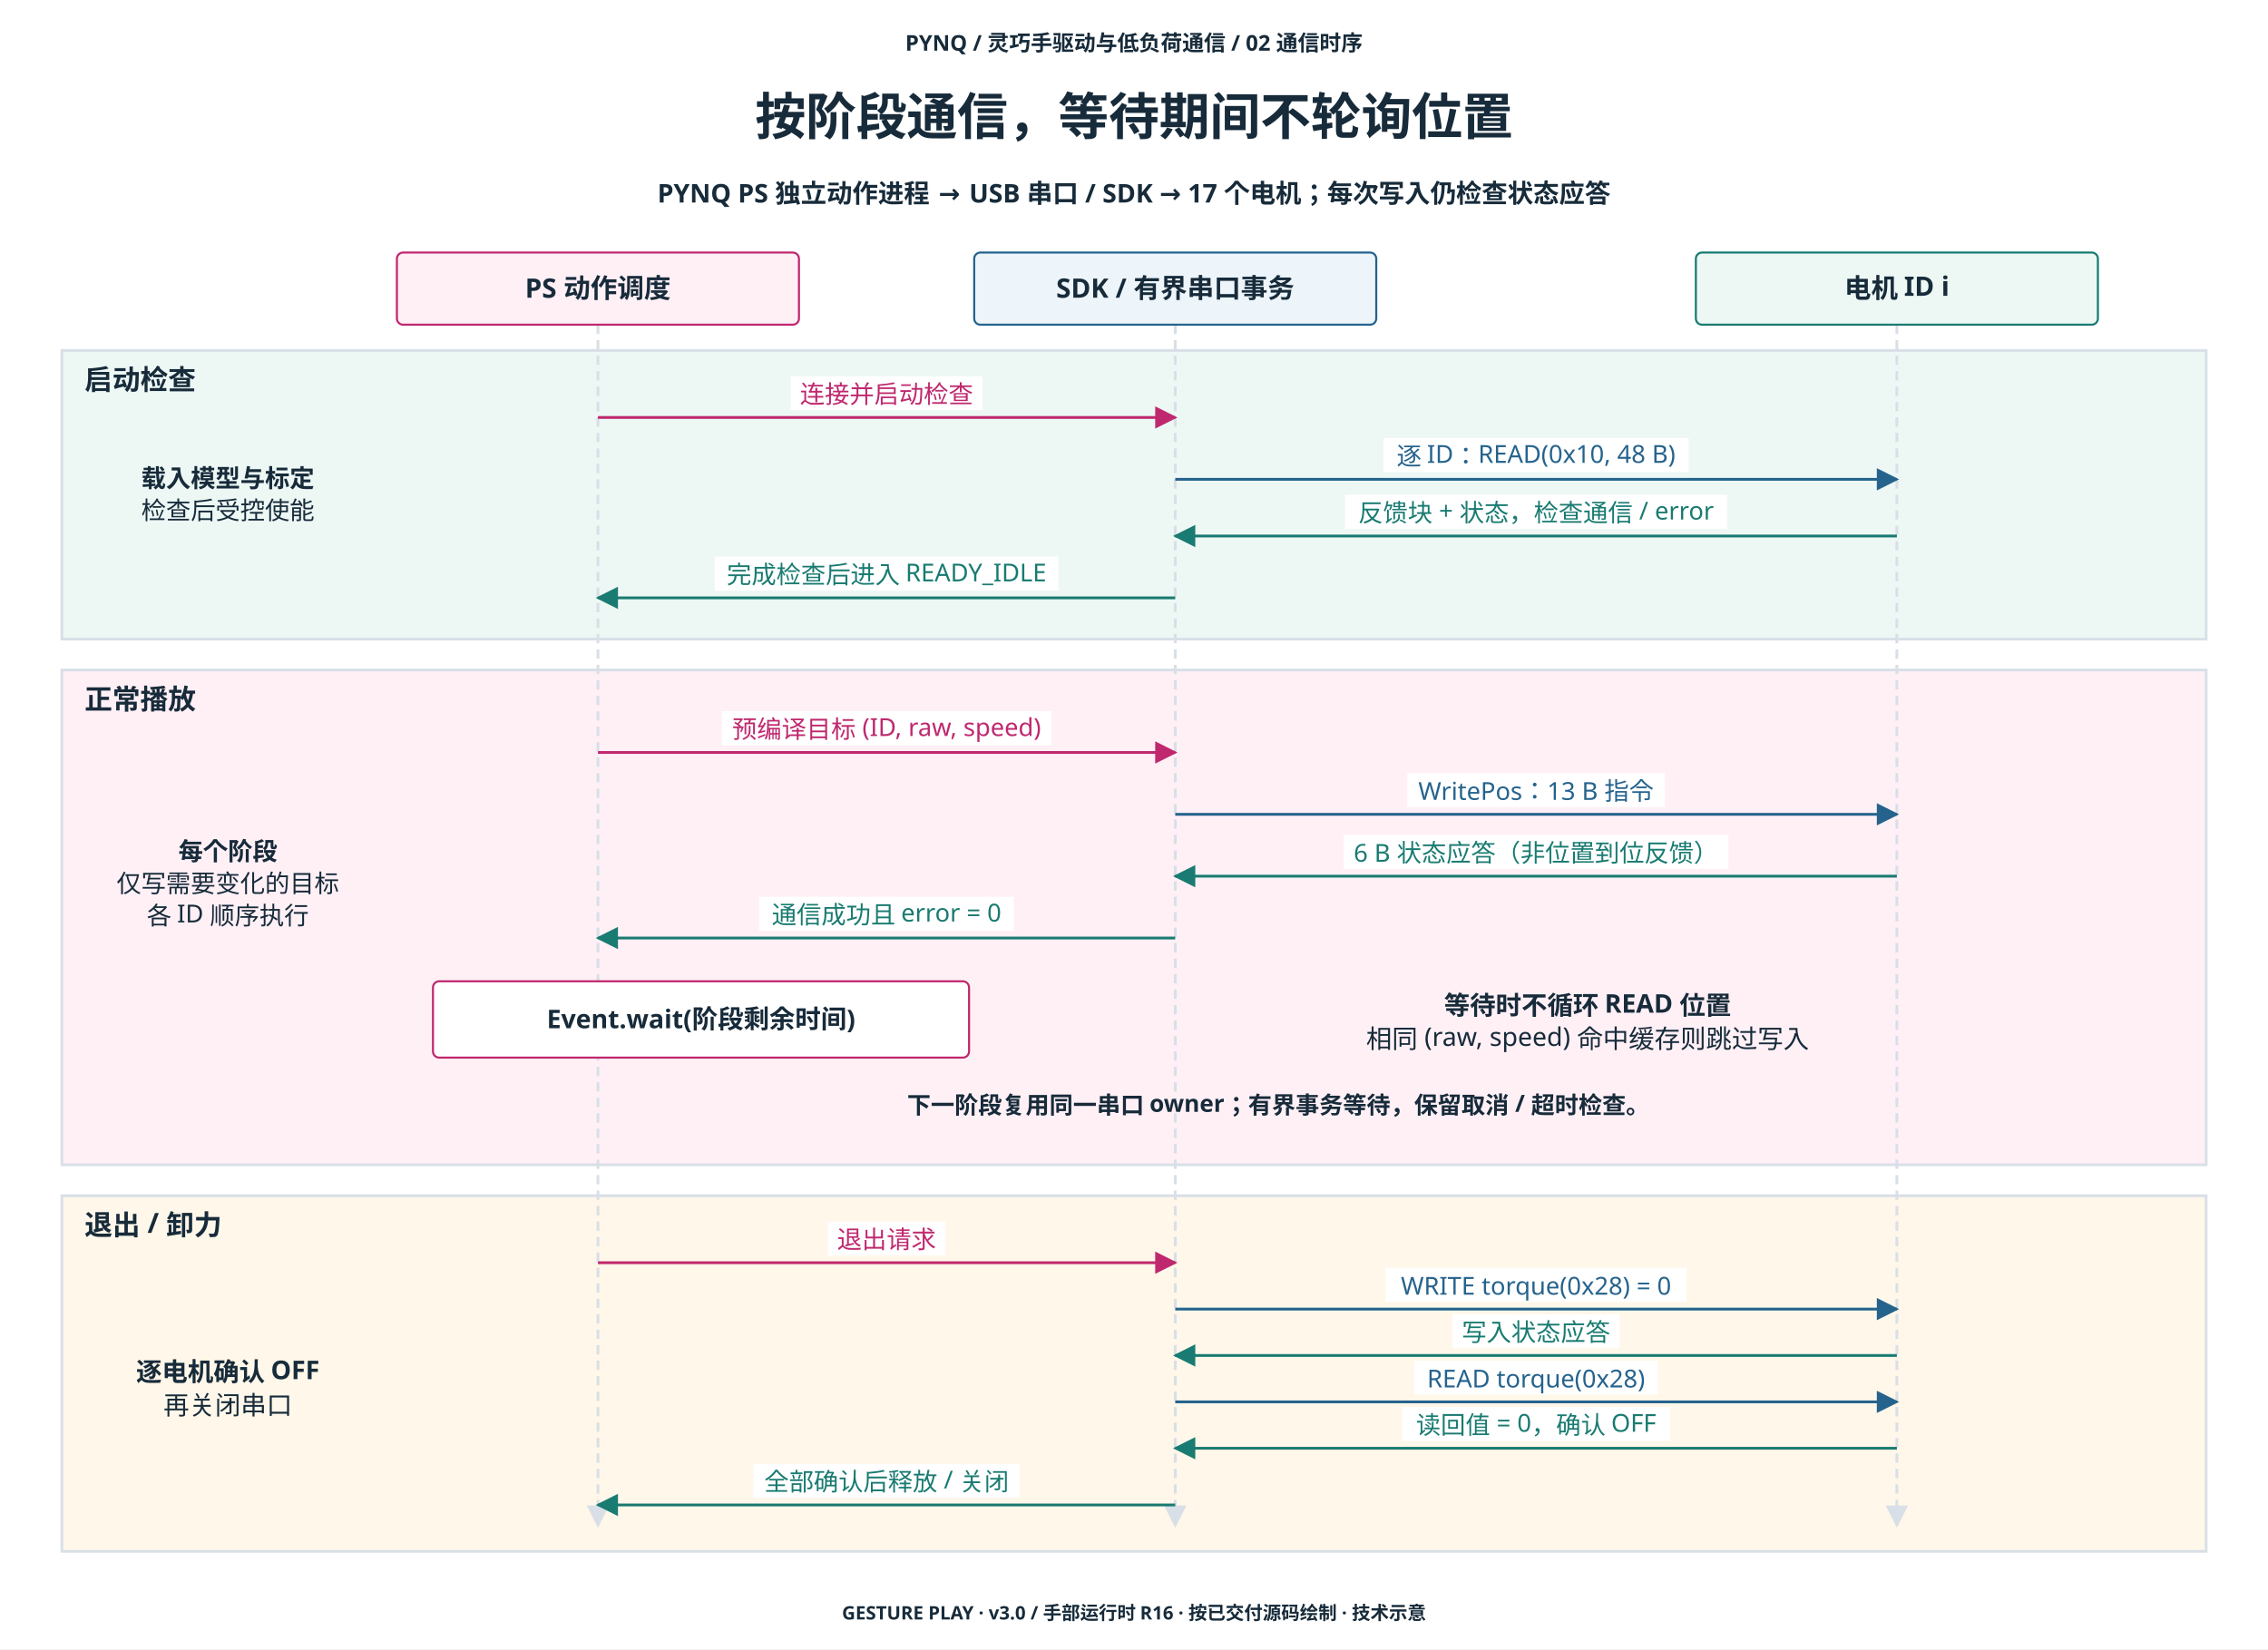
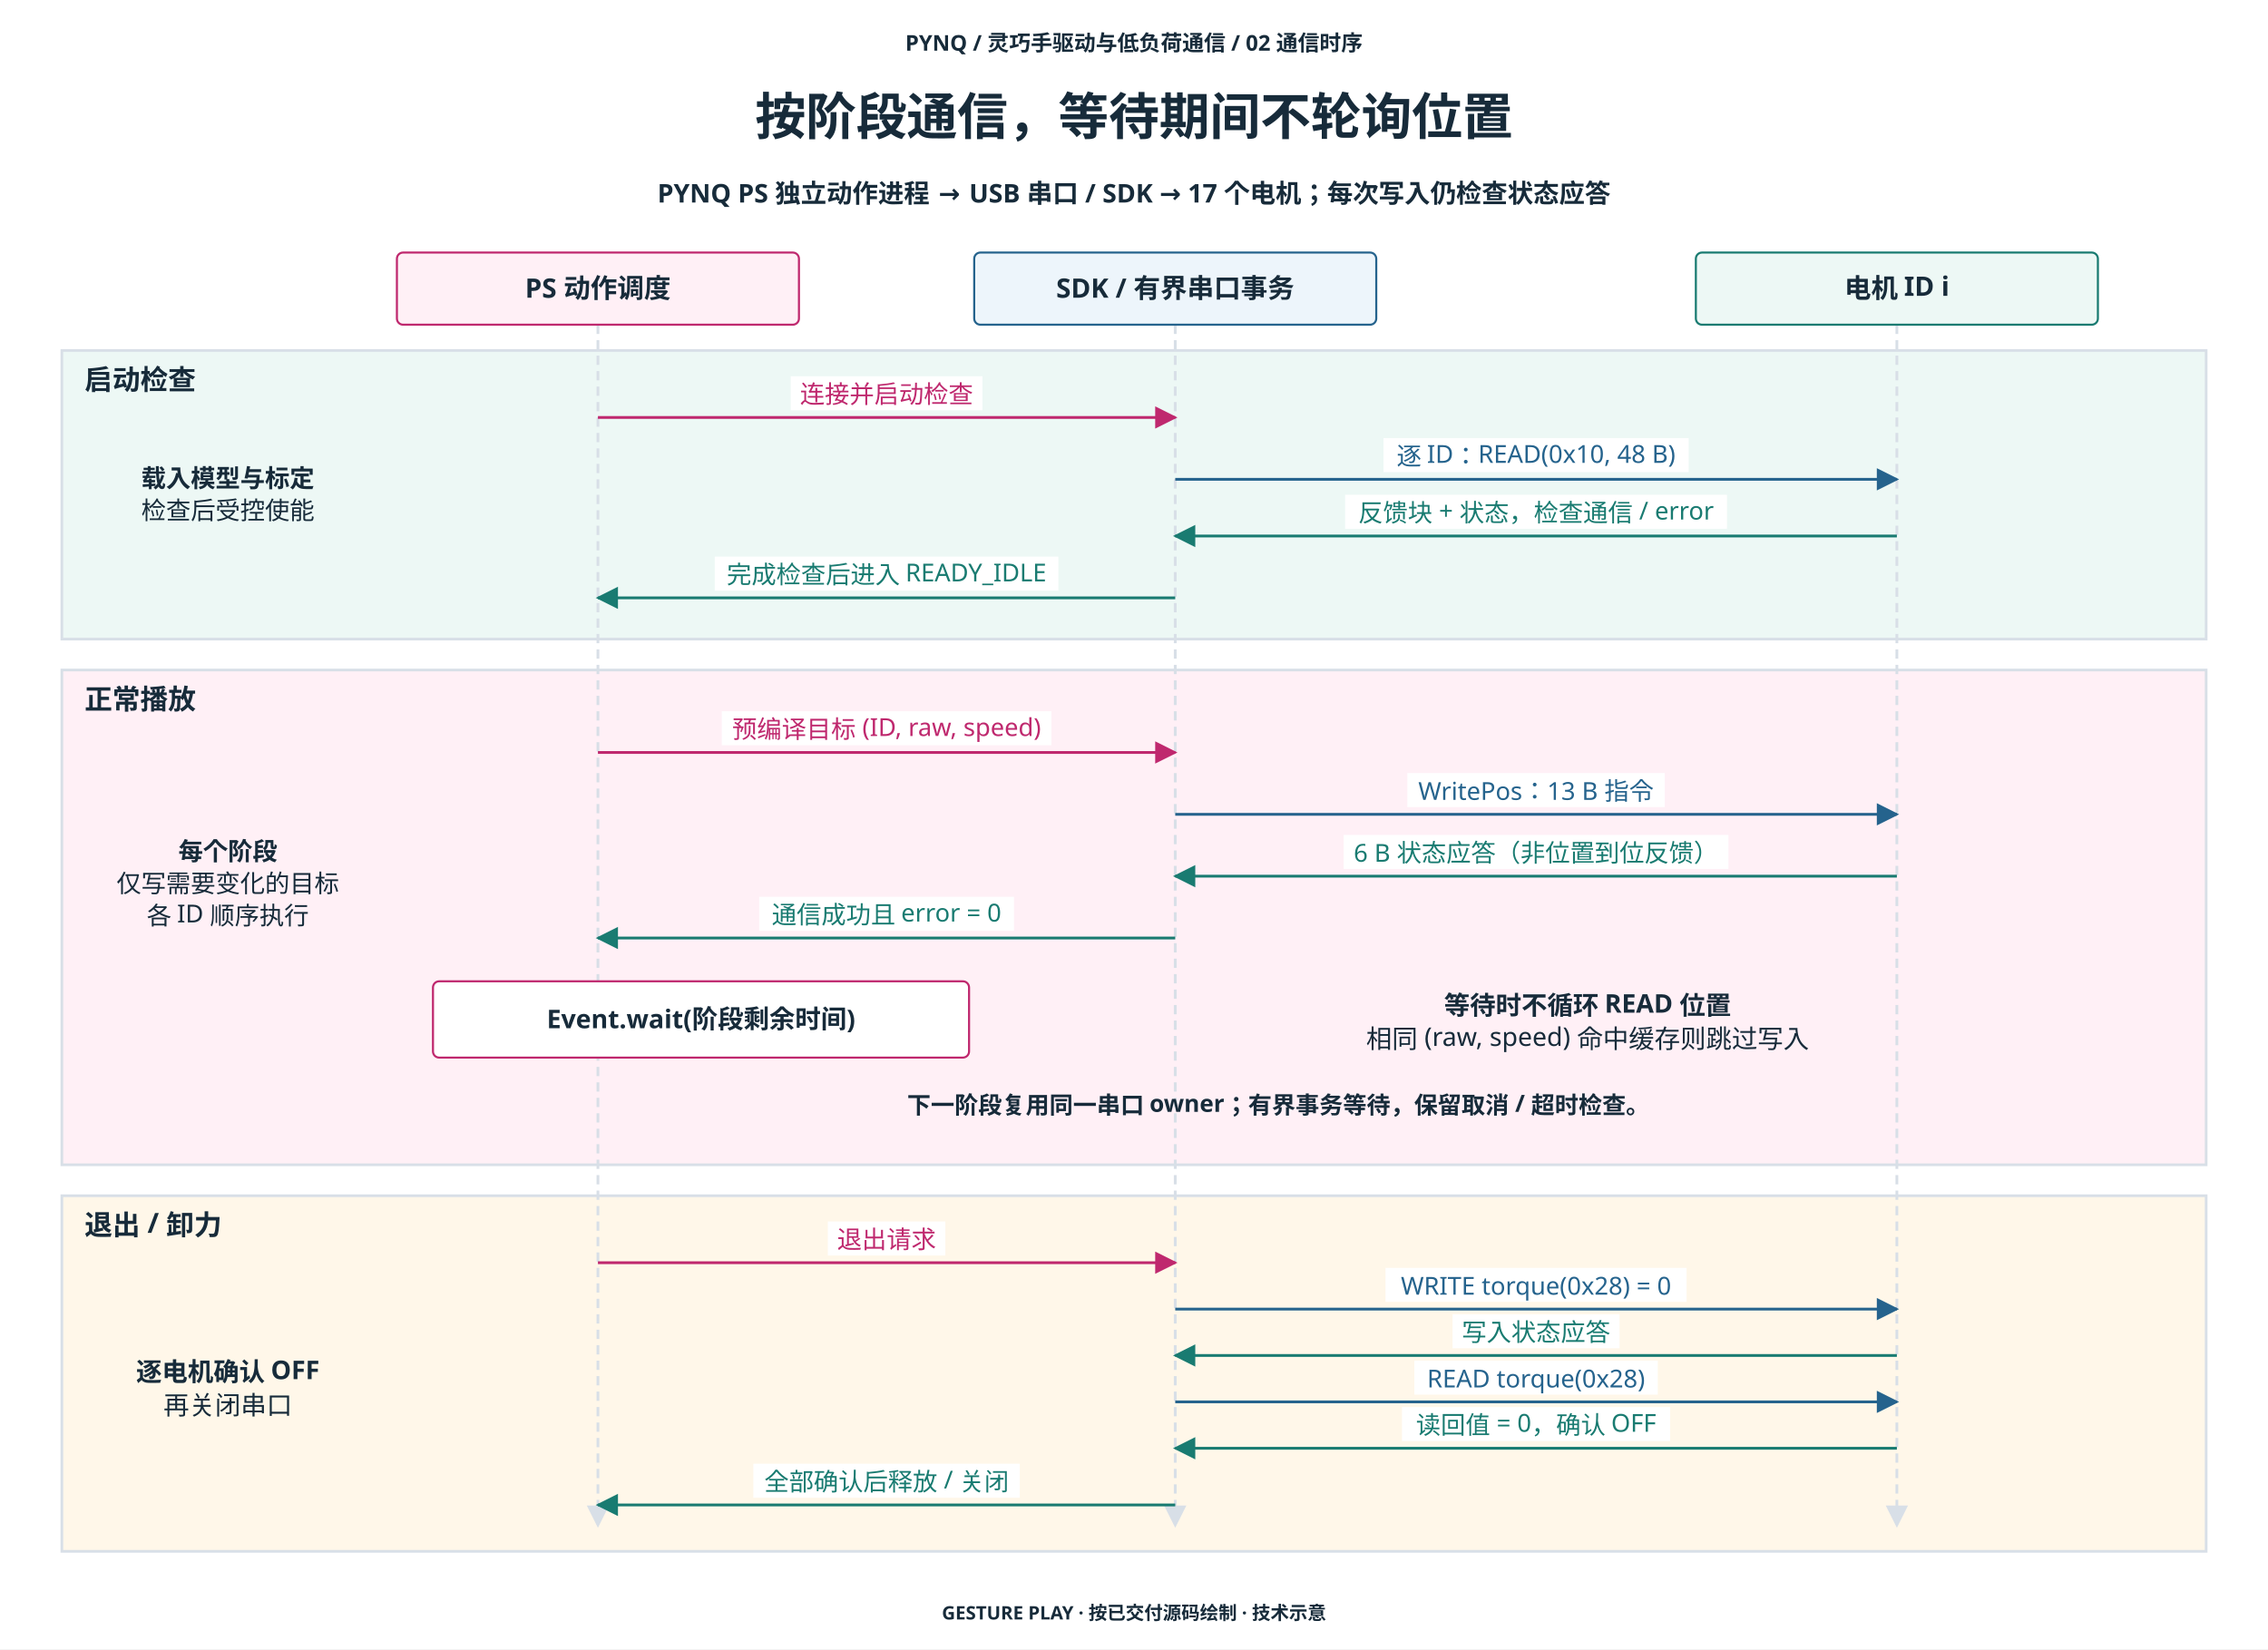
<svg xmlns="http://www.w3.org/2000/svg" width="2200" height="1600" viewBox="0 0 2200 1600">
  <rect x="0" y="0" width="2200" height="1600" fill="#ffffff" />
  <defs>
    <marker id="arrow0" viewBox="0 0 10 10" refX="9" refY="5" markerWidth="8" markerHeight="8" orient="auto-start-reverse">
      <path d="M0,0 L10,5 L0,10 z" fill="#197b71" />
    </marker>
    <marker id="arrow1" viewBox="0 0 10 10" refX="9" refY="5" markerWidth="8" markerHeight="8" orient="auto-start-reverse">
      <path d="M0,0 L10,5 L0,10 z" fill="#25638d" />
    </marker>
    <marker id="arrow2" viewBox="0 0 10 10" refX="9" refY="5" markerWidth="8" markerHeight="8" orient="auto-start-reverse">
      <path d="M0,0 L10,5 L0,10 z" fill="#bf286e" />
    </marker>
    <marker id="arrow3" viewBox="0 0 10 10" refX="9" refY="5" markerWidth="8" markerHeight="8" orient="auto-start-reverse">
      <path d="M0,0 L10,5 L0,10 z" fill="#d8dfe7" />
    </marker>
  </defs>
  <g font-family="Microsoft YaHei" fill="#172b3a">
    <rect x="60" y="340" width="2080" height="280" rx="0" fill="#edf8f5" stroke="#d8dfe7" stroke-width="2.6" />
    <text x="82" y="378.0" text-anchor="start" font-size="27" font-weight="600">启动检查</text>
    <rect x="60" y="650" width="2080" height="480" rx="0" fill="#fff0f6" stroke="#d8dfe7" stroke-width="2.6" />
    <text x="82" y="688.0" text-anchor="start" font-size="27" font-weight="600">正常播放</text>
    <rect x="60" y="1160" width="2080" height="345" rx="0" fill="#fff7e9" stroke="#d8dfe7" stroke-width="2.6" />
    <text x="82" y="1198.0" text-anchor="start" font-size="27" font-weight="600">退出 / 卸力</text>
    <path d="M580,315 L580,1480" fill="none" stroke="#d8dfe7" stroke-width="2.7" marker-end="url(#arrow3)" stroke-dasharray="9 6" />
    <path d="M1140,315 L1140,1480" fill="none" stroke="#d8dfe7" stroke-width="2.7" marker-end="url(#arrow3)" stroke-dasharray="9 6" />
    <path d="M1840,315 L1840,1480" fill="none" stroke="#d8dfe7" stroke-width="2.7" marker-end="url(#arrow3)" stroke-dasharray="9 6" />
    <path d="M580,405 L1140,405" fill="none" stroke="#bf286e" stroke-width="2.7" marker-end="url(#arrow2)" />
    <path d="M1140,465 L1840,465" fill="none" stroke="#25638d" stroke-width="2.7" marker-end="url(#arrow1)" />
    <path d="M1840,520 L1140,520" fill="none" stroke="#197b71" stroke-width="2.7" marker-end="url(#arrow0)" />
    <path d="M1140,580 L580,580" fill="none" stroke="#197b71" stroke-width="2.7" marker-end="url(#arrow0)" />
    <path d="M580,730 L1140,730" fill="none" stroke="#bf286e" stroke-width="2.7" marker-end="url(#arrow2)" />
    <path d="M1140,790 L1840,790" fill="none" stroke="#25638d" stroke-width="2.7" marker-end="url(#arrow1)" />
    <path d="M1840,850 L1140,850" fill="none" stroke="#197b71" stroke-width="2.7" marker-end="url(#arrow0)" />
    <path d="M1140,910 L580,910" fill="none" stroke="#197b71" stroke-width="2.7" marker-end="url(#arrow0)" />
    <path d="M580,1225 L1140,1225" fill="none" stroke="#bf286e" stroke-width="2.7" marker-end="url(#arrow2)" />
    <path d="M1140,1270 L1840,1270" fill="none" stroke="#25638d" stroke-width="2.7" marker-end="url(#arrow1)" />
    <path d="M1840,1315 L1140,1315" fill="none" stroke="#197b71" stroke-width="2.7" marker-end="url(#arrow0)" />
    <path d="M1140,1360 L1840,1360" fill="none" stroke="#25638d" stroke-width="2.7" marker-end="url(#arrow1)" />
    <path d="M1840,1405 L1140,1405" fill="none" stroke="#197b71" stroke-width="2.7" marker-end="url(#arrow0)" />
    <path d="M1140,1460 L580,1460" fill="none" stroke="#197b71" stroke-width="2.7" marker-end="url(#arrow0)" />
    <text x="1100.0" y="49.14" text-anchor="middle" font-size="21" font-weight="600">PYNQ  /  灵巧手驱动与低负荷通信  /  02  通信时序</text>
    <text x="1100.0" y="130.66" text-anchor="middle" font-size="49" font-weight="600">按阶段通信，等待期间不轮询位置</text>
    <text x="1100.0" y="196.5" text-anchor="middle" font-size="25" font-weight="600">PYNQ PS 独立动作进程 → USB 串口 / SDK → 17 个电机；每次写入仍检查状态应答</text>
-     <text x="1100.0" y="1571.12" text-anchor="middle" font-size="18" font-weight="600">GESTURE PLAY  ·  v3.0 / 手部运行时 R16  ·  按已交付源码绘制  ·  技术示意</text>
+     <text x="1100.0" y="1571.12" text-anchor="middle" font-size="18" font-weight="600">GESTURE PLAY  ·  按已交付源码绘制  ·  技术示意</text>
    <rect x="385" y="245" width="390" height="70" rx="6" fill="#fff0f6" stroke="#bf286e" stroke-width="2" />
    <text x="580.0" y="288.84" text-anchor="middle" font-size="26" font-weight="600">PS 动作调度</text>
    <text x="580.5" y="1480.84" text-anchor="middle" font-size="1" font-weight="600" />
    <rect x="945" y="245" width="390" height="70" rx="6" fill="#edf5fb" stroke="#25638d" stroke-width="2" />
    <text x="1140.0" y="288.84" text-anchor="middle" font-size="26" font-weight="600">SDK / 有界串口事务</text>
    <text x="1140.5" y="1480.84" text-anchor="middle" font-size="1" font-weight="600" />
    <rect x="1645" y="245" width="390" height="70" rx="6" fill="#edf8f5" stroke="#197b71" stroke-width="2" />
    <text x="1840.0" y="288.84" text-anchor="middle" font-size="26" font-weight="600">电机 ID i</text>
    <text x="1840.5" y="1480.84" text-anchor="middle" font-size="1" font-weight="600" />
    <text x="221.0" y="472.56" text-anchor="middle" font-size="24" font-weight="600">载入模型与标定</text>
    <text x="221.0" y="503.76" text-anchor="middle" font-size="24" font-weight="400">检查后受控使能</text>
    <text x="580.5" y="405.84" text-anchor="middle" font-size="1" font-weight="600" />
    <text x="1140.5" y="405.84" text-anchor="middle" font-size="1" font-weight="600" />
    <text x="1140.5" y="465.84" text-anchor="middle" font-size="1" font-weight="600" />
    <text x="1840.5" y="465.84" text-anchor="middle" font-size="1" font-weight="600" />
    <text x="1840.5" y="520.84" text-anchor="middle" font-size="1" font-weight="600" />
    <text x="1140.5" y="520.84" text-anchor="middle" font-size="1" font-weight="600" />
    <text x="1140.5" y="580.84" text-anchor="middle" font-size="1" font-weight="600" />
    <text x="580.5" y="580.84" text-anchor="middle" font-size="1" font-weight="600" />
    <text x="221.0" y="834.46" text-anchor="middle" font-size="24" font-weight="600">每个阶段</text>
    <text x="221.0" y="865.66" text-anchor="middle" font-size="24" font-weight="400">仅写需要变化的目标</text>
    <text x="221.0" y="896.86" text-anchor="middle" font-size="24" font-weight="400">各 ID 顺序执行</text>
    <text x="580.5" y="730.84" text-anchor="middle" font-size="1" font-weight="600" />
    <text x="1140.5" y="730.84" text-anchor="middle" font-size="1" font-weight="600" />
    <text x="1140.5" y="790.84" text-anchor="middle" font-size="1" font-weight="600" />
    <text x="1840.5" y="790.84" text-anchor="middle" font-size="1" font-weight="600" />
    <text x="1840.5" y="850.84" text-anchor="middle" font-size="1" font-weight="600" />
    <text x="1140.5" y="850.84" text-anchor="middle" font-size="1" font-weight="600" />
    <text x="1140.5" y="910.84" text-anchor="middle" font-size="1" font-weight="600" />
    <text x="580.5" y="910.84" text-anchor="middle" font-size="1" font-weight="600" />
    <rect x="420" y="952" width="520" height="74" rx="6" fill="#ffffff" stroke="#bf286e" stroke-width="2" />
    <text x="680.0" y="997.5" text-anchor="middle" font-size="25" font-weight="600">Event.wait(阶段剩余时间)</text>
    <text x="1540.0" y="984.25" text-anchor="middle" font-size="25" font-weight="600">等待时不循环 READ 位置</text>
    <text x="1540.0" y="1016.75" text-anchor="middle" font-size="25" font-weight="400">相同 (raw, speed) 命中缓存则跳过写入</text>
    <text x="1240.0" y="1080.32" text-anchor="middle" font-size="23" font-weight="600">下一阶段复用同一串口 owner；有界事务等待，保留取消 / 超时检查。</text>
    <text x="221.0" y="1339.75" text-anchor="middle" font-size="25" font-weight="600">逐电机确认 OFF</text>
    <text x="221.0" y="1372.25" text-anchor="middle" font-size="25" font-weight="400">再关闭串口</text>
    <text x="580.5" y="1225.84" text-anchor="middle" font-size="1" font-weight="600" />
    <text x="1140.5" y="1225.84" text-anchor="middle" font-size="1" font-weight="600" />
    <text x="1140.5" y="1270.84" text-anchor="middle" font-size="1" font-weight="600" />
    <text x="1840.5" y="1270.84" text-anchor="middle" font-size="1" font-weight="600" />
    <text x="1840.5" y="1315.84" text-anchor="middle" font-size="1" font-weight="600" />
    <text x="1140.5" y="1315.84" text-anchor="middle" font-size="1" font-weight="600" />
    <text x="1140.5" y="1360.84" text-anchor="middle" font-size="1" font-weight="600" />
    <text x="1840.5" y="1360.84" text-anchor="middle" font-size="1" font-weight="600" />
    <text x="1840.5" y="1405.84" text-anchor="middle" font-size="1" font-weight="600" />
    <text x="1140.5" y="1405.84" text-anchor="middle" font-size="1" font-weight="600" />
    <text x="1140.5" y="1460.84" text-anchor="middle" font-size="1" font-weight="600" />
    <text x="580.5" y="1460.84" text-anchor="middle" font-size="1" font-weight="600" />
    <rect x="767.0" y="365" width="186.0" height="33" fill="#ffffff" />
    <text x="860.0" y="391" font-size="24" text-anchor="middle" fill="#bf286e">连接并启动检查</text>
    <rect x="1341.977" y="425" width="296.047" height="33" fill="#ffffff" />
    <text x="1490.0" y="451" font-size="24" text-anchor="middle" fill="#25638d">逐 ID：READ(0x10, 48 B)</text>
    <rect x="1304.797" y="480" width="370.406" height="33" fill="#ffffff" />
    <text x="1490.0" y="506" font-size="24" text-anchor="middle" fill="#197b71">反馈块 + 状态，检查通信 / error</text>
    <rect x="693.359" y="540" width="333.281" height="33" fill="#ffffff" />
    <text x="860.0" y="566" font-size="24" text-anchor="middle" fill="#197b71">完成检查后进入 READY_IDLE</text>
    <rect x="700.117" y="690" width="319.766" height="33" fill="#ffffff" />
    <text x="860.0" y="716" font-size="24" text-anchor="middle" fill="#bf286e">预编译目标 (ID, raw, speed)</text>
    <rect x="1365.133" y="750" width="249.734" height="33" fill="#ffffff" />
    <text x="1490.0" y="776" font-size="24" text-anchor="middle" fill="#25638d">WritePos：13 B 指令</text>
    <rect x="1303.352" y="810" width="373.297" height="33" fill="#ffffff" />
    <text x="1490.0" y="836" font-size="24" text-anchor="middle" fill="#197b71">6 B 状态应答（非位置到位反馈）</text>
    <rect x="736.438" y="870" width="247.125" height="33" fill="#ffffff" />
    <text x="860.0" y="896" font-size="24" text-anchor="middle" fill="#197b71">通信成功且 error = 0</text>
    <rect x="803.0" y="1185" width="114.0" height="33" fill="#ffffff" />
    <text x="860.0" y="1211" font-size="24" text-anchor="middle" fill="#bf286e">退出请求</text>
    <rect x="1343.945" y="1230" width="292.109" height="33" fill="#ffffff" />
    <text x="1490.0" y="1256" font-size="24" text-anchor="middle" fill="#25638d">WRITE torque(0x28) = 0</text>
    <rect x="1409.0" y="1275" width="162.0" height="33" fill="#ffffff" />
    <text x="1490.0" y="1301" font-size="24" text-anchor="middle" fill="#197b71">写入状态应答</text>
    <rect x="1371.938" y="1320" width="236.125" height="33" fill="#ffffff" />
    <text x="1490.0" y="1346" font-size="24" text-anchor="middle" fill="#25638d">READ torque(0x28)</text>
    <rect x="1359.906" y="1365" width="260.188" height="33" fill="#ffffff" />
    <text x="1490.0" y="1391" font-size="24" text-anchor="middle" fill="#197b71">读回值 = 0，确认 OFF</text>
    <rect x="730.781" y="1420" width="258.438" height="33" fill="#ffffff" />
    <text x="860.0" y="1446" font-size="24" text-anchor="middle" fill="#197b71">全部确认后释放 / 关闭</text>
  </g>
</svg>
